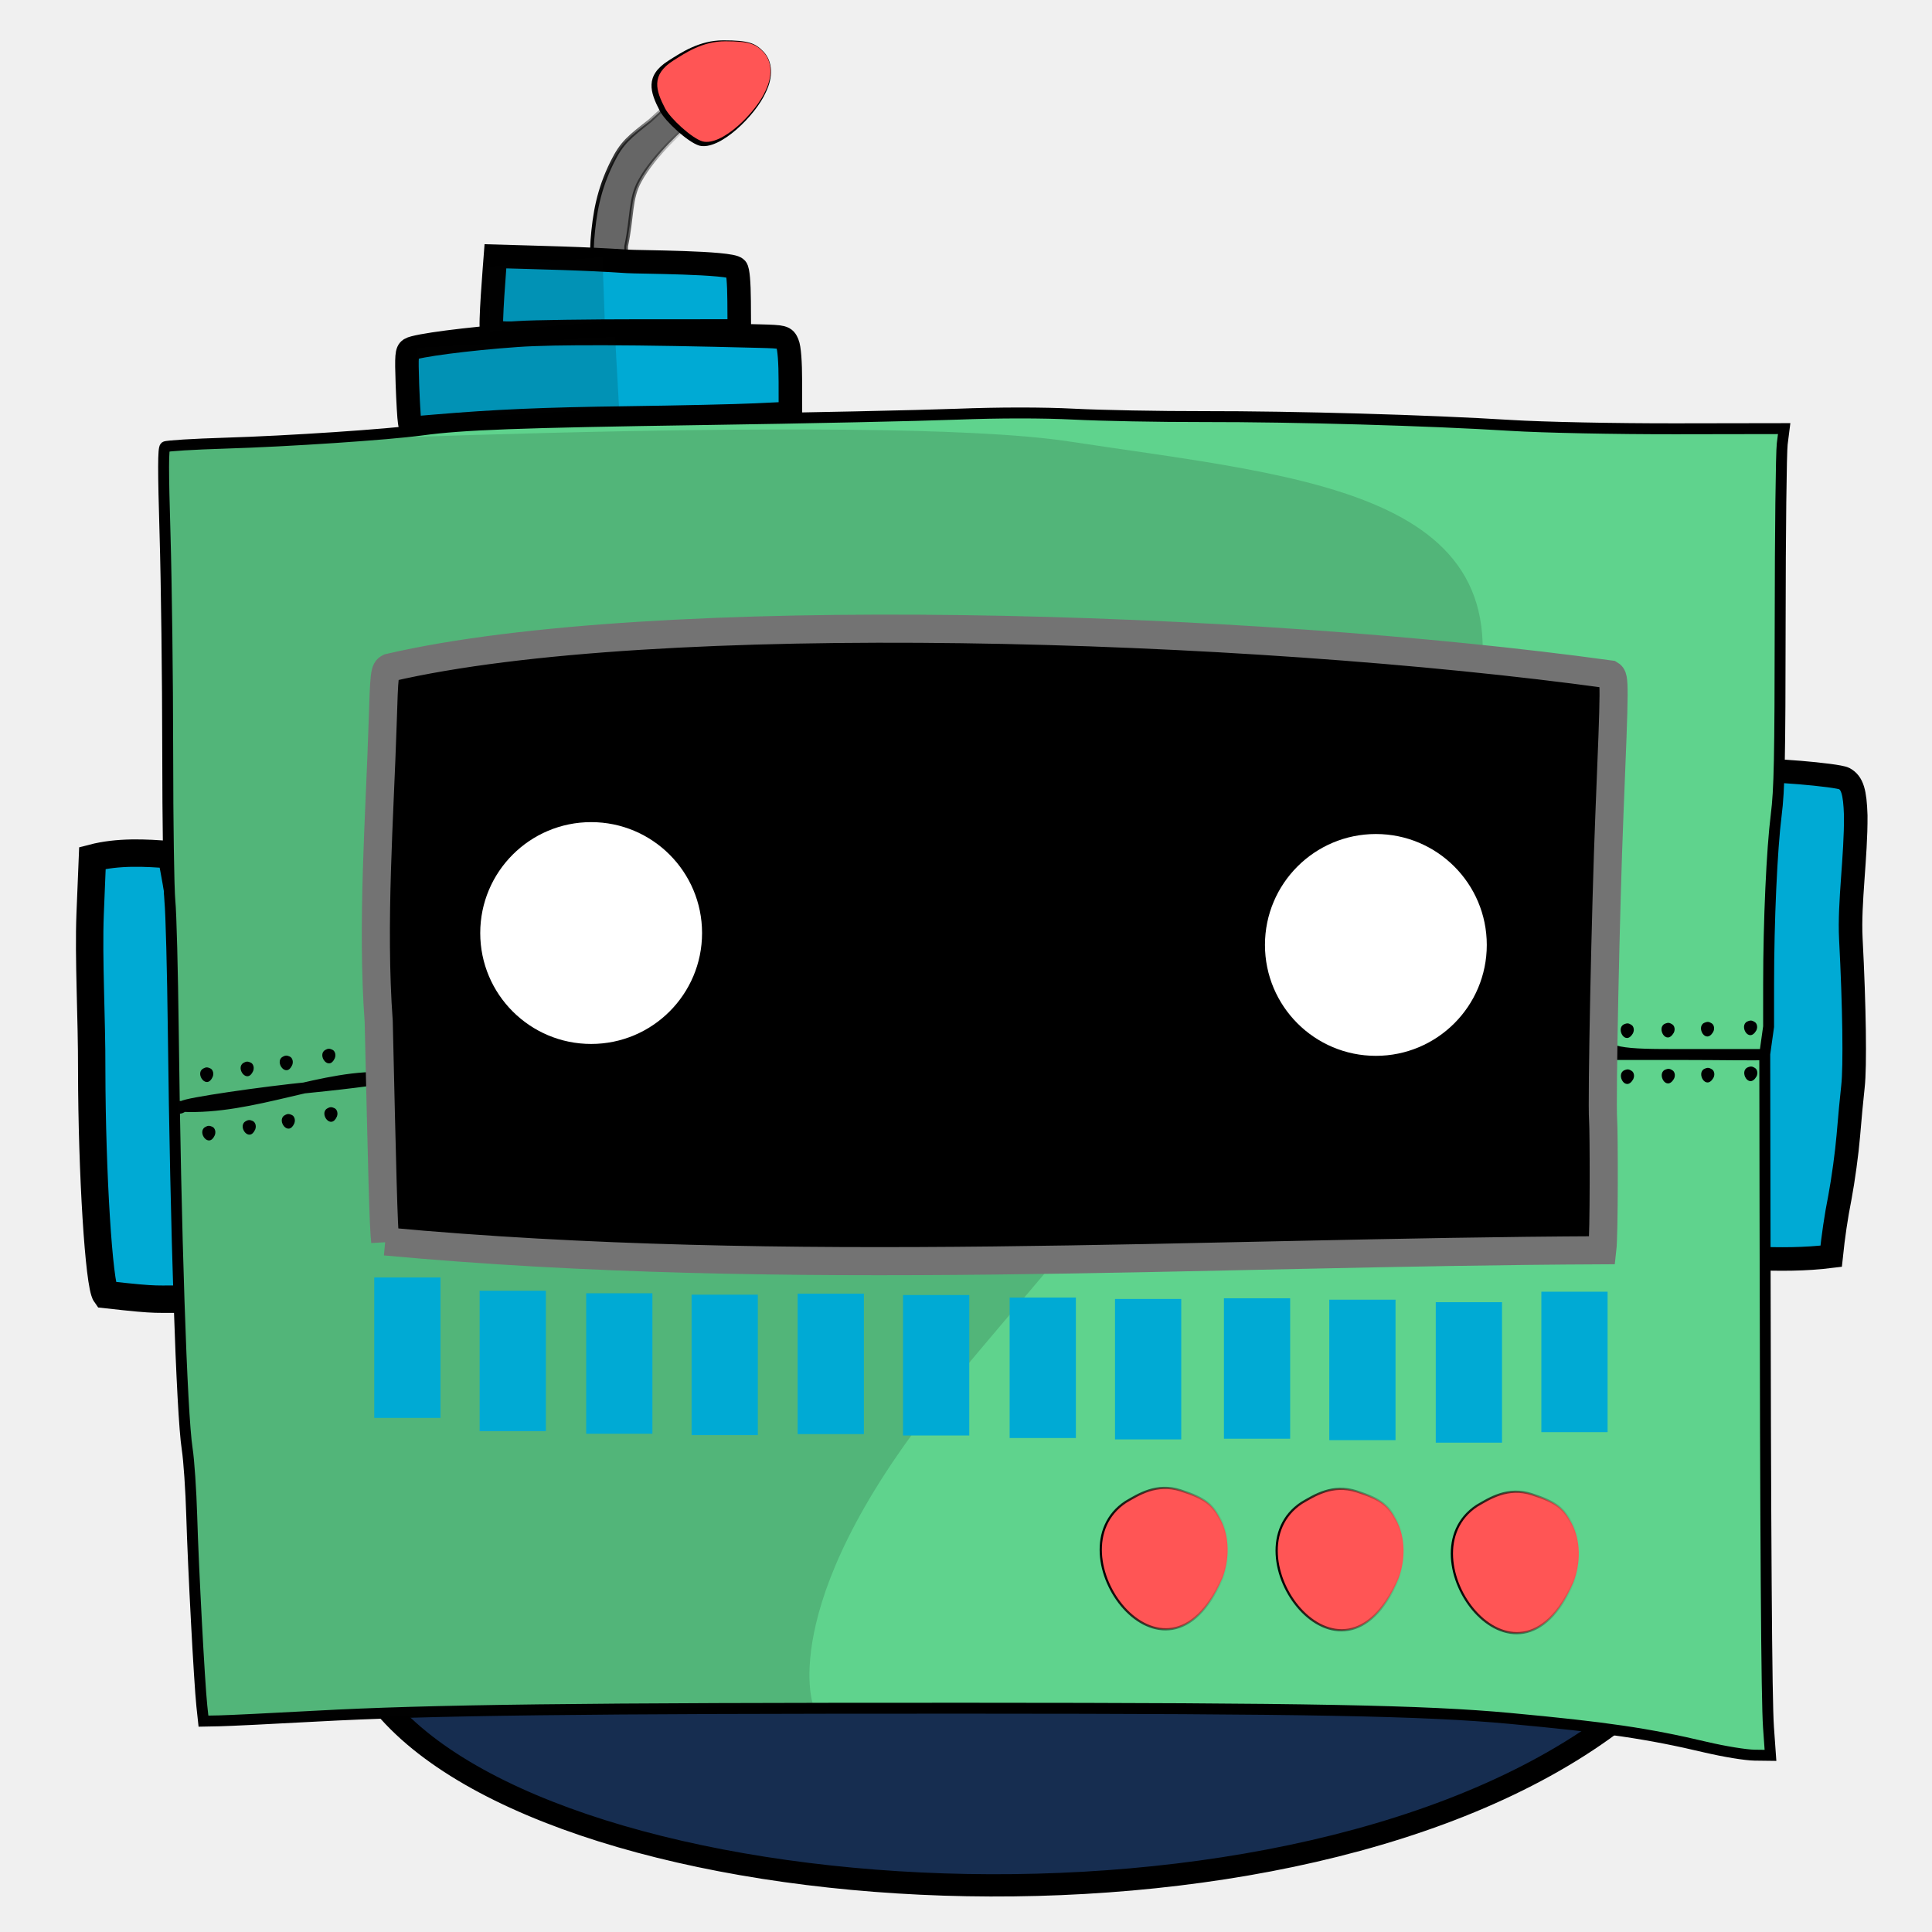
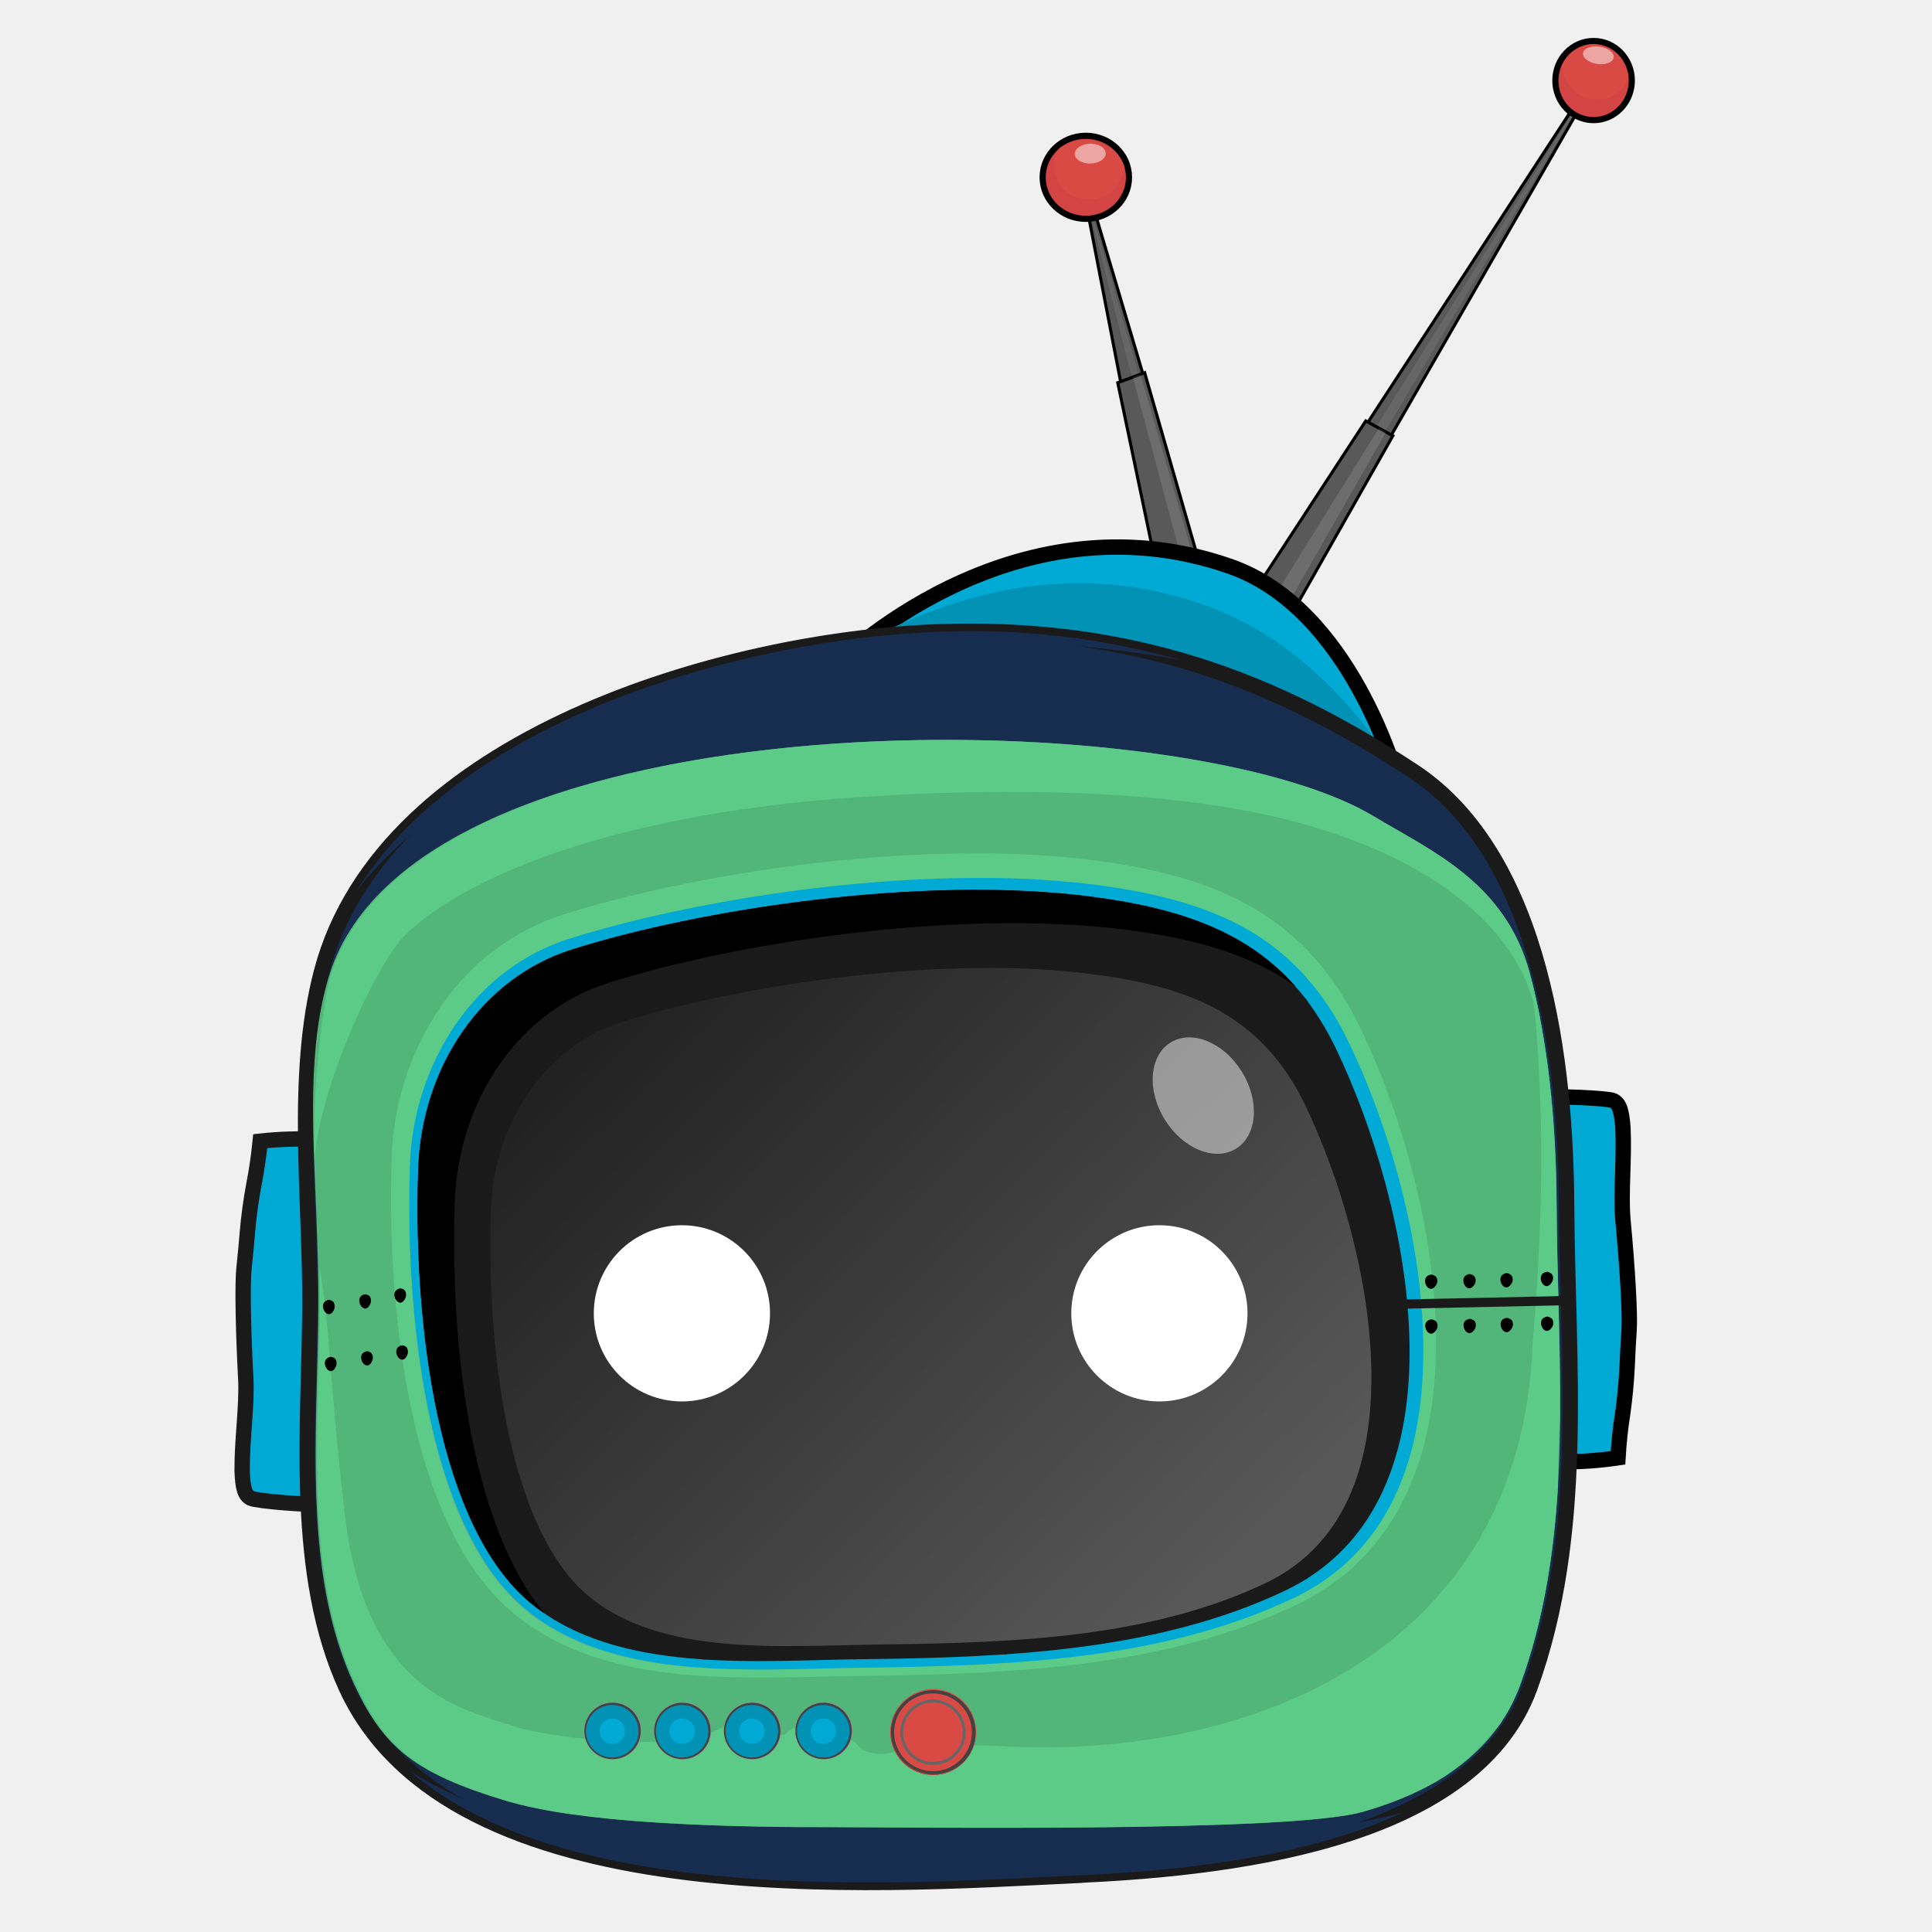
- <svg xmlns="http://www.w3.org/2000/svg" version="1.1" viewBox="0 0 125 125">
-   <defs>
-     <linearGradient id="c" x1="106.55" x2="112.37" y1="82.724" y2="82.724" gradientUnits="userSpaceOnUse">
-       <stop offset="0" />
-       <stop offset="1" stop-opacity="0" />
+ <svg xmlns="http://www.w3.org/2000/svg" role="img" aria-hidden="true" aria-label="ClassBot logo" viewBox="0 0 250 250" width="250" height="250" version="1.1" id="svg971">
+   <defs id="defs827">
+     <linearGradient id="c" x1="296.565" x2="575.921" y1="368.237" y2="652.176" gradientTransform="matrix(0.3973911,0,0,0.3973911,-73.35788,-52.00465)" gradientUnits="userSpaceOnUse">
+       <stop offset=".231" stop-color="#fff" stop-opacity="0" id="stop818" />
+       <stop offset="1" stop-color="#fff" id="stop820" />
    </linearGradient>
-     <linearGradient id="b" x1="114.53" x2="120.25" y1="82.767" y2="82.767" gradientUnits="userSpaceOnUse">
-       <stop offset="0" />
-       <stop offset="1" stop-opacity="0" />
-     </linearGradient>
-     <linearGradient id="a" x1="122.43" x2="128.15" y1="82.897" y2="82.897" gradientUnits="userSpaceOnUse">
-       <stop offset="0" />
-       <stop offset="1" stop-opacity="0" />
-     </linearGradient>
-     <linearGradient id="d" x1="83.632" x2="88.222" y1="20.711" y2="20.711" gradientUnits="userSpaceOnUse">
-       <stop offset="0" />
-       <stop offset="1" stop-opacity="0" />
-     </linearGradient>
+     <linearGradient id="d" x1="124.94" x2="149.521" y1="555.033" y2="555.033" gradientTransform="matrix(0.5975118,0,0,0.5975118,-34.19897,-159.9232)" gradientUnits="userSpaceOnUse" />
+     <clipPath id="b">
+       <path d="m 370.546,440.135 c -28.437,9.049 -48.735,37.394 -49.8,71.862 -1.6,51.49 6.678,116.225 36.806,140.982 28.039,23.041 73.35,18.567 107.133,18.171 45.78,-0.536 96.094,-2.258 138.282,-22.3 61.856,-29.39 40.833,-126.114 16.733,-176.364 -15.951,-33.251 -41.934,-44.675 -79.437,-49.609 -55.507,-7.301 -128.61,4.179 -169.717,17.258 z" style="fill:none" id="path824" />
+     </clipPath>
  </defs>
-   <g transform="matrix(1.4352 0 0 1.4352 -81.77 -17.884)">
-     <path fill="#666" stroke="url(#d)" stroke-width=".165" d="m83.978 24.462c-0.173-0.055-0.365-0.334-0.3-1.158 0.097-1.225 0.275-2.276 0.891-3.526 0.444-0.9 0.778-1.14 1.716-1.879l1.091-1 0.286 0.33c0.263 0.303 0.66 0.715 0.484 0.796-0.212 0.098-1.673 1.397-2.328 2.593-0.451 0.824-0.325 1.557-0.616 2.946l-0.008 0.926-0.589 0.048c-0.239-0.008-0.521-0.042-0.627-0.076z" />
-     <g stroke="#000">
-       <path fill="#00aad4" stroke-width="1.061" d="m79.149 27.396c-0.101-0.193 0.13-2.966 0.161-3.381 2.046 0.061 3.969 0.096 5.953 0.23 0.442 0.032 4.66 0.033 4.901 0.318 0.078 0.092 0.125 0.629 0.131 1.482l0.008 1.338-4.393 5.51e-4c-2.416 3.05e-4 -4.909 0.036-5.539 0.079-0.396 0.035-0.901 0.033-1.221-0.067z" />
-       <path fill="#00aad4" stroke-width="1.061" d="m75.441 31.478c-0.028-0.161-0.073-0.939-0.101-1.729-0.043-1.258-0.028-1.45 0.124-1.546 0.263-0.167 2.62-0.474 4.814-0.628 1.712-0.12 5.389-0.107 10.932 0.038 1.091 0.028 1.135 0.04 1.262 0.335 0.084 0.195 0.132 0.819 0.133 1.728l0.002 1.423-1.573 0.074c-0.865 0.041-3.454 0.099-5.752 0.13-3.841 0.052-5.953 0.143-8.738 0.379l-1.052 0.089z" />
-       <path fill="#162d50" stroke-width="1.004" d="m74.137 89.173c0.069-0.047 1.978-0.086 4.243-0.088 2.264-2e-3 4.867-0.051 5.784-0.109 2.931-0.188 31.197-0.115 36.165 0.093 3.926 0.164 8.947 0.607 9.617 0.848-14.508 11.214-48.022 9.033-55.81-0.744z" />
-       <path fill="#00aad4" stroke-width="1.061" d="m136.02 69.19-0.377-0.047c0.231-8.165-0.408-14.692 0.622-21.903 0.111-0.132 3.547 0.154 3.85 0.32 0.36 0.198 0.484 0.596 0.518 1.664 0.015 1.862-0.304 3.934-0.221 5.555 0.158 3.024 0.197 5.772 0.095 6.663-0.054 0.475-0.148 1.475-0.209 2.221-0.061 0.747-0.232 1.996-0.379 2.777-0.175 0.879-0.302 1.763-0.395 2.653-1.163 0.146-2.344 0.142-3.503 0.096z" />
-       <path fill="#00aad4" stroke-width="1.234" d="m61.741 70.821c-0.309-0.429-0.624-5.461-0.632-10.107 0.008-2.341-0.151-5.033-0.071-7.057l0.103-2.516c1.152-0.3 2.384-0.241 3.546-0.144 1.301 6.371 1.14 13.441 0.979 20.04-1.879-0.038-1.286 0.079-3.925-0.216z" />
-       <path fill="#5fd38d" stroke-width=".492" d="m133.89 91.23c-2.625-0.622-4.509-0.899-8.859-1.303-3.834-0.356-9.139-0.456-24.492-0.459-17.42-0.004-24.193 0.078-29.339 0.359-1.978 0.108-3.924 0.202-4.324 0.21l-0.729 0.014-0.073-0.679c-0.111-1.036-0.387-6.221-0.456-8.577-0.034-1.154-0.126-2.515-0.206-3.024-0.246-1.587-0.519-9.822-0.626-18.882-0.032-2.681-0.1-5.291-0.152-5.801-0.052-0.509-0.097-3.564-0.099-6.788-0.002-3.224-0.057-7.605-0.12-9.734-0.088-2.936-0.086-3.893 0.005-3.961 0.067-0.049 1.279-0.123 2.695-0.166 2.857-0.086 7.355-0.387 8.879-0.594 1.855-0.252 4.319-0.343 12.715-0.469 4.614-0.069 9.75-0.179 11.412-0.243 1.881-0.073 3.869-0.074 5.263-0.002 1.232 0.063 3.859 0.113 5.837 0.11 4.141-0.005 10.167 0.167 13.862 0.398 1.417 0.089 4.727 0.156 7.438 0.152l4.885-0.008-0.087 0.686c-0.048 0.378-0.09 3.991-0.093 8.03-6e-3 6.167-0.034 7.561-0.178 8.701-0.196 1.548-0.342 4.778-0.343 7.61l-7.3e-4 1.933-0.176 1.256c-0.201 0.039-1.986-7.6e-4 -3.794 0-2.392 9.86e-4 -3.794 0-3.459-0.965-0.068 0.08-0.159 0.103-0.203 0.051-0.125-0.149-0.027-6.21 0.18-11.18 0.164-3.923 0.169-4.541 0.038-4.784-0.12-0.224-0.189-0.255-0.346-0.155-0.113 0.072-1.514 0.149-3.305 0.182-3.05 0.056-4.028-0.009-6.496-0.428-2.788-0.474-5.404-0.694-13.132-1.107-8.558-0.457-16.204-0.435-21.053 0.062-0.946 0.097-2.47 0.233-3.387 0.303-0.917 0.07-2.669 0.304-3.893 0.52l-2.226 0.393-0.187-0.294c-0.154-0.241-0.215-0.267-0.342-0.142-0.123 0.121-0.169 0.671-0.224 2.709-0.038 1.406-0.138 3.307-0.223 4.223-0.131 1.41-0.137 2.31-0.038 5.862 0.064 2.308 0.101 4.557 0.082 4.998l-0.035 0.802-1.042 0.144c-0.573 0.079-1.669 0.205-2.436 0.28-2.243 0.219-5.665 0.726-5.773 0.855-0.181 0.214-0.514 0.008-0.069 0.008 3.244 0.158 6.469-1.499 9.32-1.287 0.044 0.052 0.157 2.248 0.223 3.99s0.124 3.175 0.13 3.184c0.007 0.01 0.167 0.104 0.356 0.21 0.308 0.173 0.459 0.175 1.433 0.017 0.599-0.097 1.886-0.231 2.861-0.297 0.974-0.066 3.038-0.214 4.586-0.329 2.511-0.186 3.453-0.193 8.755-0.065 3.267 0.079 7.653 0.144 9.745 0.144 2.281-3.3e-5 4.743 0.074 6.149 0.186 5.746 0.455 9.751 0.646 15.853 0.755l4.024 0.072 0.171-0.289c0.211-0.356 0.237-1.809 0.038-2.131-0.107-0.173-0.108-0.438-8e-3 -1.35 0.069-0.624 0.129-2.037 0.133-3.14l8e-3 -2.006h7.589l0.011 6.942c0.023 15.115 0.07 22.178 0.157 23.387l0.09 1.265-0.718-0.009c-0.395-0.005-1.375-0.165-2.178-0.355z" />
+   <path fill="#00aad4" stroke-width="5.728" d="m 41.187,147.454 0.814,0.102 c -0.478,17.518 0.916,31.514 -1.283,46.997 -0.244,0.285 -7.614,-0.326 -8.265,-0.682 -0.774,-0.417 -1.038,-1.272 -1.12,-3.563 -0.031,-4 0.651,-8.449 0.468,-11.92 -0.346,-6.494 -0.438,-12.388 -0.224,-14.302 a 189.534,189.534 0 0 0 0.448,-4.764 c 0.122,-1.608 0.489,-4.285 0.814,-5.965 a 62.805,62.805 0 0 0 0.835,-5.69 45.806,45.806 0 0 1 7.512,-0.214 z" style="stroke:#1a1a1a;stroke-width:1.987;stroke-dasharray:none;stroke-opacity:1" id="path829" />
+   <path fill="#00aad4" stroke-width="5.728" d="m 201.864,189.148 -0.814,-0.071 c -0.224,-17.528 -2.158,-31.453 -0.58,-47.007 0.224,-0.295 7.614,0.02 8.276,0.346 0.794,0.397 1.089,1.242 1.262,3.522 0.193,3.99 -0.305,8.459 0,11.93 0.611,6.474 0.936,12.357 0.794,14.281 a 189.534,189.534 0 0 0 -0.255,4.784 67.884,67.884 0 0 1 -0.57,5.975 c -0.305,1.903 -0.499,3.807 -0.611,5.731 a 46.518,46.518 0 0 1 -7.512,0.509 z" style="stroke:#000000;stroke-width:1.987;stroke-dasharray:none" id="path831" />
+   <path d="M 176.956,54.723 208.104,6.983 a 0.137,0.137 0 0 1 0.234,0.143 L 179.928,56.494 Z M 145.014,49.42 139.833,22.669 a 0.204,0.204 0 0 1 0.387,-0.092 l 7.685,25.855 z" style="fill:#595959;stroke:#000000;stroke-width:0.397;stroke-opacity:1" id="path833" />
+   <path d="m 177.793,55.699 25.87,-41.382 0.155,0.129 -24.91,41.935 z" style="fill:#666666;stroke-width:0.397" id="path835" />
+   <path d="m 140.647,25.814 5.904,23.351 0.875,-0.407 -7.512,-25.875 a 0.204,0.204 0 0 0 -0.387,0.102 z" style="fill:#666666;stroke-width:0.397" id="path837" />
+   <path d="m 148.118,48.229 8.459,29.407 a 0.204,0.204 0 0 1 -0.244,0.244 l -5.985,-1.588 a 0.204,0.204 0 0 1 -0.143,-0.163 l -5.568,-26.608 z" style="fill:#595959;fill-opacity:1;stroke:#000000;stroke-width:0.397;stroke-opacity:1" id="path839" />
+   <path d="m 147.589,48.432 -0.987,0.366 7.604,28.481 1.486,0.387 a 0.204,0.204 0 0 0 0.244,-0.254 z" style="opacity:0.14;fill:#eaeaea;stroke-width:0.397" id="path841" />
+   <path d="m 180.233,56.392 -13.732,24.196 a 0.132,0.132 0 0 1 -0.173,0.051 l -4.916,-2.453 a 0.132,0.132 0 0 1 -0.051,-0.204 l 15.37,-23.514 z" style="fill:#595959;fill-opacity:1;stroke:#000000;stroke-width:0.397;stroke-opacity:1" id="path843" />
+   <path d="m 178.432,55.405 -14.037,22.583 1.7,1.16 13.257,-23.237 z" style="opacity:0.14;fill:#eaeaea;stroke-width:0.397" id="path845" />
+   <path d="m 108.084,86.146 c 0,0 22.618,-22.76 51.068,-12.866 15.686,5.456 21.61,27.483 21.61,27.483 z" style="fill:#00aad4;fill-opacity:1;stroke:#000000;stroke-width:1.987;stroke-dasharray:none;stroke-opacity:1" id="path847" />
+   <path d="m 102.832,89.128 c 0,0 24.837,-21.529 53.847,-10.535 19.167,7.258 27.83,28.237 27.83,28.237 z" style="fill:#0192b5;fill-opacity:1;stroke-width:0.397" id="path849" />
+   <path d="m 139.202,242.69 c -26.282,1.252 -80.7,5.252 -94.36,-24.226 -6.82,-14.719 -4.855,-33.438 -4.743,-49.287 0.102,-13.874 -2.066,-29.906 1.507,-43.465 8.011,-30.364 52.402,-42.976 79.723,-43.953 25.346,-0.906 44.004,6.454 61.604,18.058 16.857,11.126 19.697,38.457 19.788,56.117 0.112,20.664 2.514,42.416 -4.743,62.418 -7.451,20.531 -40.726,23.483 -58.774,24.328 z" style="fill:#162d50;fill-opacity:1;stroke:#1a1a1a;stroke-width:1.987;stroke-dasharray:none;stroke-opacity:1" id="path851" />
+   <path d="m 86.688,238.761 c -16.236,-1.059 -26.913,-5.334 -33.693,-9.609 20.49,17.712 63.68,14.607 86.207,13.538 11.451,-0.539 29.031,-1.934 42.264,-8.123 -20.969,5.334 -61.451,6.362 -94.767,4.194 z" style="fill:#162d50;fill-opacity:1;stroke:none;stroke-width:0.397;stroke-opacity:1" id="path853" />
+   <path d="m 106.903,236.44 c -14.984,0 -32.135,-0.601 -41.541,-3.441 -11.787,-3.563 -15.737,-6.891 -19.544,-15.075 -5.537,-11.95 -5.161,-26.415 -4.784,-40.411 0.071,-2.891 0.143,-5.619 0.163,-8.326 0.031,-3.899 -0.112,-7.868 -0.265,-12.072 -0.397,-10.566 -1.252,-21.61 1.73,-31.077 11.533,-36.543 109.893,-35.566 135.076,-20.409 7.39,4.438 17.04,8.55 20.195,20.236 2.26,8.377 3.43,18.506 3.502,30.079 0.02,3.939 0.122,7.98 0.224,11.899 0.438,16.765 0.896,34.1 -4.906,50.061 -2.921,8.041 -9.619,13.457 -20.46,16.561 -9.467,2.708 -59.283,1.975 -69.391,1.975 z" style="fill:#52b579;fill-opacity:1;stroke-width:0.398" id="path855" />
+   <path d="m 197.487,215.797 0.346,-1.089 0.183,-0.611 0.295,-0.998 0.183,-0.651 a 96.101,96.101 0 0 0 0.672,-2.626 l 0.143,-0.641 a 86.828,86.828 0 0 0 0.59,-2.769 l 0.092,-0.499 a 94.767,94.767 0 0 0 0.254,-1.395 c 0,-0.081 0.031,-0.163 0.041,-0.244 0.193,-1.12 0.356,-2.26 0.509,-3.4 l 0.02,-0.173 0.183,-1.517 0.041,-0.326 0.143,-1.374 0.041,-0.366 0.122,-1.344 0.031,-0.366 0.102,-1.384 0.031,-0.305 0.102,-1.486 c 0,-0.071 -0.041,-0.143 -0.041,-0.214 a 30.944,30.944 0 0 0 0.041,-1.69 c 0,-2.351 0.122,-4.57 0.234,-6.667 0.041,-5.293 -0.071,-10.586 -0.204,-15.818 -0.102,-3.909 -0.204,-7.96 -0.224,-11.899 -0.061,-11.329 -1.191,-21.264 -3.359,-29.54 0.163,2.066 0.539,4.296 0.713,6.515 0.743,9.833 1.181,21.681 -0.448,40.95 -1.496,40.065 -37.052,54.214 -69.93,52.015 0,0 -7.838,-0.305 -8.316,0.886 -0.489,1.181 -2.474,-1.293 -2.474,-1.832 -0.326,2.199 -5.273,2.799 -6.667,0.814 -1.934,-1.995 -3.441,1.16 -4.886,1.262 -1.456,0.102 -1.507,-5.385 -4.275,-2.748 -1.272,1.211 -5.161,-2.443 -9.11,-0.346 -5.375,2.85 -21.763,0.967 -26.364,-0.601 -6.372,-2.158 -18.913,-4.296 -21.641,-27.087 -2.046,-17.172 -1.934,-24.939 -3.329,-32.308 0.051,1.771 0.071,3.522 0.061,5.263 -0.02,2.708 -0.102,5.436 -0.173,8.326 -0.366,13.996 -0.753,28.471 4.784,40.411 3.797,8.194 7.756,11.523 19.513,15.075 2.85,0.814 5.741,1.405 8.673,1.781 0.641,0.071 1.293,0.163 1.954,0.254 l 0.57,0.071 0.499,0.051 0.59,0.071 0.539,0.051 0.977,0.102 0.509,0.051 0.621,0.051 0.519,0.041 1.018,0.091 0.55,0.041 0.651,0.051 0.529,0.031 0.936,0.071 0.682,0.041 a 1464.759,1464.759 0 0 0 2.86,0.153 l 0.611,0.031 0.611,0.031 0.611,0.031 0.875,0.031 0.733,0.031 0.713,0.031 0.58,0.021 0.835,0.021 0.631,0.021 0.916,0.021 0.509,0.011 0.855,0.021 0.407,0.011 1.191,0.031 h 0.438 l 0.906,0.021 h 0.387 l 1.221,0.021 h 0.336 l 0.977,0.021 h 4.479 c 10.098,0 59.853,0.743 69.309,-1.965 l 0.916,-0.265 0.285,-0.102 0.611,-0.183 0.316,-0.102 0.57,-0.204 0.316,-0.102 0.784,-0.285 0.377,-0.143 a 47.638,47.638 0 0 0 0.428,-0.173 l 0.438,-0.173 0.326,-0.143 0.468,-0.194 0.234,-0.102 c 0.59,-0.254 1.16,-0.529 1.72,-0.814 l 0.102,-0.041 0.57,-0.305 0.061,-0.021 a 31.657,31.657 0 0 0 2.321,-1.374 c 2.545,-1.812 4.825,-3.97 6.779,-6.413 0.58,-0.814 1.11,-1.68 1.578,-2.586 l 0.02,-0.041 0.316,-0.631 0.061,-0.143 0.265,-0.56 0.122,-0.295 a 11.411,11.411 0 0 0 0.448,-1.15 70.745,70.745 0 0 0 0.56,-1.598 l 0.173,-0.519 z" style="fill:#5bcb87;fill-opacity:1;stroke-width:0.397" id="path857" />
+   <path d="m 98.088,216.031 c -10.281,0 -21.895,-0.906 -30.11,-7.655 -5.639,-4.631 -9.792,-12.877 -12.337,-24.511 -2.036,-9.283 -2.952,-20.725 -2.606,-32.207 a 34.018,34.018 0 0 1 5.975,-18.526 c 3.664,-5.252 8.652,-8.988 14.414,-10.82 11.319,-3.603 31.891,-7.807 52.656,-7.807 a 117.161,117.161 0 0 1 15.167,0.916 c 8.286,1.089 14.424,2.911 19.31,5.741 5.578,3.227 9.802,7.96 12.927,14.454 7.634,15.93 12.815,39.139 7.176,55.089 -2.647,7.482 -7.431,12.917 -14.251,16.144 -16.531,7.858 -35.596,8.713 -55.303,8.947 -1.639,0.021 -3.329,0.061 -5.12,0.102 -2.555,0.071 -5.202,0.143 -7.899,0.143 z" style="fill:#727272;stroke-width:0.397" id="path859" />
+   <path d="m 98.302,217.079 c -10.739,0 -22.903,-0.957 -31.749,-8.225 -6.097,-5.008 -10.546,-13.742 -13.212,-25.946 -2.087,-9.487 -3.033,-21.152 -2.667,-32.838 a 36.584,36.584 0 0 1 6.433,-19.931 30.476,30.476 0 0 1 15.757,-11.798 c 11.492,-3.664 32.369,-7.919 53.44,-7.919 a 119.798,119.798 0 0 1 15.503,0.926 c 8.632,1.14 15.075,3.064 20.267,6.077 6.036,3.491 10.607,8.591 13.945,15.564 7.879,16.409 13.182,40.421 7.288,57.074 -2.881,8.143 -8.113,14.078 -15.564,17.61 -16.999,8.082 -36.38,8.958 -56.392,9.192 -1.608,0.021 -3.267,0.071 -5.028,0.102 h -0.041 c -2.575,0.061 -5.242,0.112 -7.97,0.112 z" style="opacity:0.71;fill:#5fd38d;fill-opacity:1;stroke-width:0.397" id="path861" />
+   <path d="m 98.495,216.031 c -10.383,0 -22.109,-0.916 -30.385,-7.716 -5.69,-4.682 -9.874,-12.999 -12.449,-24.735 -2.046,-9.365 -2.982,-20.908 -2.626,-32.492 a 34.314,34.314 0 0 1 6.026,-18.689 c 3.695,-5.293 8.734,-9.059 14.546,-10.912 11.411,-3.634 32.166,-7.879 53.125,-7.879 a 118.23,118.23 0 0 1 15.289,0.916 c 8.367,1.11 14.556,2.952 19.493,5.802 5.619,3.257 9.874,8.021 13.029,14.576 7.706,16.073 12.927,39.495 7.237,55.578 -2.667,7.553 -7.502,13.029 -14.352,16.287 -16.694,7.93 -35.922,8.795 -55.812,9.029 -1.649,0.021 -3.359,0.061 -5.151,0.102 a 288.475,288.475 0 0 1 -7.98,0.143 z" style="fill:#00aad4;fill-opacity:1;stroke-width:0.397" id="path863" />
+   <ellipse cx="140.505" cy="22.944" rx="5.588" ry="5.375" style="fill:#d34444;fill-opacity:1;stroke:#000000;stroke-width:0.795;stroke-dasharray:none;stroke-opacity:1" id="ellipse865" />
+   <path d="m 145.452,21.417 a 5.405,5.171 0 0 0 -5.079,-3.257 5.527,5.293 0 0 0 -3.288,1.018 4.224,4.051 0 0 0 -0.733,2.27 4.55,4.357 0 0 0 9.1,0 z" style="fill:#d94a44;fill-opacity:1;stroke-width:0.377" id="path867" />
+   <ellipse cx="206.21" cy="10.424" rx="4.947" ry="5.12" style="fill:#d34444;fill-opacity:1;stroke:#000000;stroke-width:0.795;stroke-dasharray:none;stroke-opacity:1" id="ellipse869" />
+   <path d="m 206.21,5.721 a 4.509,4.662 0 0 0 -4.072,2.759 4.581,4.733 0 0 0 4.499,4.438 4.509,4.662 0 0 0 4.072,-2.759 4.581,4.733 0 0 0 -4.499,-4.438 z" style="fill:#d94a44;fill-opacity:1;stroke-width:0.37" id="path871" />
+   <g transform="matrix(0.5975118,0,0,0.5975118,-38.76937,-161.3585)" id="g885">
+     <circle cx="266.996" cy="645.14" r="9.296" style="fill:#d94a44;fill-opacity:1;stroke-width:0.665" id="circle873" />
+     <circle cx="266.996" cy="645.259" r="9.177" style="fill:#424242;stroke-width:0.665" id="circle875" />
+     <path d="m 267.048,654.26 a 9.212,9.212 0 0 1 -6.886,-15.335 9.236,9.236 0 1 0 14.928,10.612 9.21,9.21 0 0 1 -8.042,4.722 z" style="fill:#ce3a3a;fill-opacity:1;stroke-width:0.665" id="path877" />
+     <circle cx="266.936" cy="645.2" r="8.427" style="fill:#d94a44;fill-opacity:1;stroke-width:0.665" id="circle879" />
+     <circle cx="266.936" cy="645.2" r="7.078" style="fill:#666666;stroke-width:0.665" id="circle881" />
+     <circle cx="266.936" cy="645.2" r="6.448" style="fill:#d94a44;fill-opacity:1;stroke-width:0.665" id="circle883" />
+   </g>
+   <path fill="#00aad4" d="m 74.29,188.272 h 4.866 v 13.06 h -4.866 z m 7.736,1.242 h 4.855 v 13.05 h -4.855 z m 7.807,0.234 h 4.866 v 13.05 h -4.866 z m 7.736,0.132 h 4.855 v 13.05 h -4.845 z m 7.777,-0.102 h 4.866 v 13.06 h -4.866 z m 7.736,0.132 h 4.855 v 13.05 h -4.855 z m 7.818,0.234 h 4.855 v 13.05 h -4.855 z m 7.736,0.132 h 4.845 v 13.05 h -4.855 z m 7.98,-0.071 h 4.855 v 13.06 h -4.855 z m 7.736,0.132 h 4.855 v 13.06 h -4.866 z m 7.807,0.234 h 4.855 v 13.06 h -4.855 z m 7.736,-0.977 h 4.866 v 13.06 h -4.866 z" style="stroke-width:1.832" id="path887" />
+   <g clip-path="url(#b)" style="fill:#1a1a1a" transform="matrix(0.3973911,0,0,0.3973911,-73.35788,-52.00465)" id="g903">
+     <path d="M 315.535,405.023 H 365.4 v 288.308 h -49.865 z" style="fill:#1a1a1a" id="path889" />
+     <path d="m 364.543,405.023 h 49.865 v 288.308 h -49.865 z" style="fill:#1a1a1a" id="path891" />
+     <path d="m 413.552,405.023 h 49.865 v 288.308 h -49.865 z" style="fill:#1a1a1a" id="path893" />
+     <path d="m 462.56,405.023 h 49.865 V 693.331 H 462.56 Z" style="fill:#1a1a1a" id="path895" />
+     <path d="m 511.568,405.023 h 49.865 v 288.308 h -49.865 z" style="fill:#1a1a1a" id="path897" />
+     <path d="m 560.577,405.023 h 49.865 v 288.308 h -49.865 z" style="fill:#1a1a1a" id="path899" />
+     <path d="M 609.585,405.023 H 659.45 V 693.331 H 609.585 Z" style="fill:#1a1a1a" id="path901" />
+   </g>
+   <path d="m 102.16,213.008 c -8.958,0 -19.055,-0.753 -25.926,-6.413 -10.25,-8.418 -13.294,-31.29 -12.724,-49.877 0.366,-11.523 7.125,-21.335 16.816,-24.43 11.014,-3.502 29.988,-7.034 47.557,-7.034 a 104.977,104.977 0 0 1 13.569,0.814 c 12.378,1.629 21.783,5.151 27.484,17.009 a 93.536,93.536 0 0 1 7.492,23.666 c 1.659,9.701 1.323,18.292 -1.008,24.847 -2.178,6.158 -6.107,10.617 -11.655,13.263 -14.699,6.973 -31.881,7.736 -49.674,7.94 -1.527,0.031 -3.094,0.051 -4.743,0.102 -2.341,0.061 -4.754,0.102 -7.197,0.102 z" style="opacity:0.271;fill:url(#c);stroke-width:0.397" id="path905" />
+   <path d="m 58.838,155.771 c 0.428,-13.701 8.489,-24.959 19.798,-28.562 16.337,-5.191 45.388,-9.752 67.447,-6.851 8.713,1.14 15.859,3.176 21.559,7.298 -6.291,-7.125 -14.963,-10.118 -26.293,-11.604 -22.058,-2.901 -51.109,1.659 -67.447,6.861 -11.299,3.593 -19.371,14.861 -19.788,28.562 -0.641,20.46 2.647,46.182 14.627,56.026 q 0.835,0.692 1.73,1.293 C 60.945,197.393 58.258,174.409 58.838,155.771 Z" style="fill:#000000;stroke-width:0.397" id="path907" />
+   <path d="m 73.903,122.913 c -11.299,3.593 -19.371,14.861 -19.788,28.562 -0.641,20.46 2.647,46.182 14.627,56.026 11.136,9.161 29.143,7.38 42.569,7.227 18.2,-0.224 38.192,-0.906 54.967,-8.866 24.572,-11.686 16.215,-50.122 6.637,-70.093 -6.331,-13.212 -16.663,-17.752 -31.555,-19.717 -22.068,-2.901 -51.119,1.659 -67.457,6.861 z" style="fill:none;stroke-width:0.397" id="path909" />
+   <path d="m 197.935,125.865 c -3.156,-11.686 -12.785,-15.798 -20.165,-20.236 -20.633,-12.439 -90.451,-15.32 -121.233,4.214 -6.739,4.275 -11.604,9.629 -13.681,16.195 -0.987,3.156 -2.545,14.709 -2.138,24.185 0.407,-8.968 7.95,-25.611 11.757,-29.275 8.347,-8.041 28.491,-15.849 59.161,-17.834 19.167,-1.232 39.373,-0.896 54.631,2.891 15.248,3.787 26.231,10.82 30.761,19.992 1.14,2.3 1.445,4.387 2.29,5.924 q -0.611,-3.156 -1.384,-6.057 z" style="fill:#5bcb87;fill-opacity:1;stroke-width:0.397" id="path911" />
+   <ellipse cx="140.554" cy="23.284" rx="2.005" ry="1.283" style="opacity:0.5;fill:#ffffff;stroke-width:0.397" transform="rotate(-1.385)" id="ellipse913" />
+   <ellipse cx="22.98" cy="205.674" rx="1.13" ry="2.005" style="opacity:0.5;fill:#ffffff;stroke-width:0.397" transform="rotate(-81.643)" id="ellipse915" />
+   <path d="M 45.941,115.604 C 51.081,108.479 64.263,97.567 84.784,91.062 113.082,82.094 133.318,81.809 152.73,85.403 a 99.114,99.114 0 0 0 -31.402,-3.644 C 97.264,82.624 59.957,92.508 45.941,115.604 Z" style="fill:#162d50;fill-opacity:1;stroke-width:0.397" id="path917" />
+   <g transform="matrix(0.5975118,0,0,0.5975118,-34.19897,-155.1492)" id="g923">
+     <circle cx="204.912" cy="544.081" r="19.081" style="opacity:1;fill:#ffffff;fill-opacity:1;stroke-width:0.763" id="circle919" />
+     <circle cx="308.32" cy="544.081" r="19.081" style="opacity:1;fill:#ffffff;fill-opacity:1;stroke-width:0.763" id="circle921" />
+   </g>
+   <path d="m 42.083,168.393 c 0.163,-0.102 0.377,-0.254 0.662,-0.153 0.305,0.102 0.387,0.183 0.478,0.377 a 1.069,1.069 0 0 1 0.031,0.774 c -0.692,1.71 -2.077,-0.346 -1.16,-0.998 z m 4.703,-0.733 c 0.153,-0.102 0.366,-0.244 0.662,-0.143 0.305,0.102 0.387,0.183 0.478,0.377 0.102,0.224 0.102,0.519 0.02,0.763 -0.692,1.72 -2.066,-0.336 -1.16,-0.998 z m 4.54,-0.753 c 0.153,-0.102 0.377,-0.254 0.662,-0.153 0.305,0.102 0.387,0.183 0.478,0.377 a 1.12,1.12 0 0 1 0.02,0.774 c -0.692,1.71 -2.066,-0.346 -1.16,-0.998 z m -8.998,8.856 c 0.153,-0.102 0.377,-0.254 0.662,-0.153 0.305,0.102 0.387,0.183 0.478,0.377 a 1.018,1.018 0 0 1 0.02,0.774 c -0.682,1.71 -2.066,-0.346 -1.16,-0.998 z m 4.703,-0.733 c 0.153,-0.102 0.366,-0.244 0.662,-0.143 0.305,0.102 0.377,0.183 0.468,0.377 a 1.038,1.038 0 0 1 0.031,0.763 c -0.692,1.72 -2.077,-0.336 -1.16,-0.998 z m 4.54,-0.753 c 0.153,-0.102 0.366,-0.254 0.662,-0.153 0.305,0.102 0.377,0.183 0.468,0.377 a 1.059,1.059 0 0 1 0.031,0.774 c -0.692,1.71 -2.066,-0.346 -1.16,-0.998 z" style="stroke-width:2.685" id="path925" />
+   <path d="m 184.814,170.856 c 0.173,-0.071 0.417,-0.204 0.713,-0.051 0.295,0.143 0.366,0.234 0.448,0.438 a 0.977,0.977 0 0 1 -0.071,0.763 c -0.906,1.608 -2.107,-0.621 -1.089,-1.15 z m 4.957,-0.071 c 0.173,-0.071 0.417,-0.204 0.713,-0.051 0.295,0.143 0.366,0.234 0.448,0.438 a 0.977,0.977 0 0 1 -0.071,0.763 c -0.906,1.608 -2.107,-0.621 -1.089,-1.15 z m 4.794,-0.122 c 0.173,-0.071 0.417,-0.204 0.713,-0.051 0.305,0.143 0.377,0.234 0.448,0.438 a 0.967,0.967 0 0 1 -0.061,0.763 c -0.916,1.608 -2.107,-0.621 -1.099,-1.15 z m 5.232,-0.163 c 0.173,-0.081 0.407,-0.204 0.702,-0.061 0.305,0.143 0.377,0.234 0.448,0.438 a 0.977,0.977 0 0 1 -0.061,0.774 c -0.916,1.598 -2.107,-0.631 -1.089,-1.15 z m -15.004,-5.446 c 0.163,-0.071 0.407,-0.204 0.702,-0.051 0.305,0.143 0.377,0.234 0.448,0.438 a 0.967,0.967 0 0 1 -0.061,0.763 c -0.916,1.608 -2.107,-0.621 -1.089,-1.15 z m 4.957,-0.061 c 0.163,-0.081 0.407,-0.204 0.702,-0.061 0.305,0.143 0.377,0.244 0.448,0.438 a 0.987,0.987 0 0 1 -0.061,0.774 c -0.916,1.598 -2.107,-0.631 -1.089,-1.15 z m 4.784,-0.132 c 0.173,-0.071 0.428,-0.193 0.713,-0.051 0.305,0.143 0.377,0.234 0.448,0.438 a 0.977,0.977 0 0 1 -0.061,0.774 c -0.916,1.598 -2.107,-0.631 -1.089,-1.15 z m 5.232,-0.163 c 0.173,-0.071 0.417,-0.204 0.713,-0.051 0.295,0.143 0.366,0.234 0.448,0.438 a 0.987,0.987 0 0 1 -0.071,0.763 c -0.916,1.608 -2.107,-0.621 -1.089,-1.15 z" style="stroke-width:2.746" id="path927" />
+   <g transform="matrix(0.5975118,0,0,0.5975118,-70.38559,-160.4933)" id="g963">
+     <circle cx="250.486" cy="643.429" r="6.228" style="fill:#919191;stroke-width:0.665" id="circle929" />
+     <circle cx="250.456" cy="643.459" r="6.107" style="fill:#424242;stroke-width:0.665" id="circle931" />
+     <circle cx="250.396" cy="643.519" r="5.687" style="fill:#0192b5;fill-opacity:1;stroke-width:0.665" id="circle933" />
+     <circle cx="250.396" cy="643.519" r="2.749" style="fill:#00aad4;fill-opacity:1;stroke-width:0.665" id="circle935" />
+     <g transform="translate(0.211,0.106)" id="g961">
+       <circle cx="295.982" cy="643.324" r="6.228" style="fill:#919191;stroke-width:0.665" id="circle937" />
+       <circle cx="295.952" cy="643.353" r="6.107" style="fill:#424242;stroke-width:0.665" id="circle939" />
+       <circle cx="295.892" cy="643.413" r="5.687" style="fill:#0192b5;fill-opacity:1;stroke-width:0.665" id="circle941" />
+       <circle cx="295.892" cy="643.413" r="2.749" style="fill:#00aad4;fill-opacity:1;stroke-width:0.665" id="circle943" />
+       <circle cx="280.509" cy="643.324" r="6.228" style="fill:#919191;stroke-width:0.665" id="circle945" />
+       <circle cx="280.478" cy="643.353" r="6.107" style="fill:#424242;stroke-width:0.665" id="circle947" />
+       <circle cx="280.418" cy="643.413" r="5.687" style="fill:#0192b5;fill-opacity:1;stroke-width:0.665" id="circle949" />
+       <circle cx="280.418" cy="643.413" r="2.749" style="fill:#00aad4;fill-opacity:1;stroke-width:0.665" id="circle951" />
+       <circle cx="265.395" cy="643.324" r="6.228" style="fill:#919191;stroke-width:0.665" id="circle953" />
+       <circle cx="265.365" cy="643.353" r="6.107" style="fill:#424242;stroke-width:0.665" id="circle955" />
+       <circle cx="265.305" cy="643.413" r="5.687" style="fill:#0192b5;fill-opacity:1;stroke-width:0.665" id="circle957" />
+       <circle cx="265.305" cy="643.413" r="2.749" style="fill:#00aad4;fill-opacity:1;stroke-width:0.665" id="circle959" />
    </g>
-     <path fill="#0a0a0a" d="m64.54 32.608s31.794-1.59 40.605-0.249c10.91 1.661 21.411 2.27 18.025 13.05-1.161 3.694-17.527 22.513-23.177 29.289-8.125 9.746-6.368 14.599-6.368 14.599l-27.478 0.753-1.063-21.516z" opacity=".149" />
-     <path stroke="#737373" stroke-width="1.267" d="m74.34 68.426c-0.081-0.706-0.135-3.083-0.293-9.915-0.322-4.394 0.045-9.237 0.176-13.385 0.072-2.339 0.087-2.468 0.302-2.566 11.89-2.764 38.562-1.967 55.037 0.305 0.211 0.123 0.21 0.326-0.033 6.293-0.171 4.195-0.351 12.9-0.285 13.799 0.036 0.484 0.05 5.121-0.038 5.866-18.23 0.083-36.682 1.283-54.866-0.398z" />
-     <circle cx="83.624" cy="54.523" r="5" fill="#fff" class="classBot_eye" />
-     <circle cx="119" cy="55.059" r="5" fill="#fff" class="classBot_eye" />
-     <g fill="#00aad4">
-       <g stroke-width="0">
-         <rect width="2.986" height="6.332" x="73.846" y="70.05" />
-         <rect width="2.986" height="6.332" x="78.597" y="70.649" />
-         <rect width="2.986" height="6.332" x="83.4" y="70.763" />
-         <rect width="2.986" height="6.332" x="88.152" y="70.826" />
-         <rect width="2.986" height="6.332" x="92.933" y="70.779" />
-         <rect width="2.986" height="6.332" x="97.684" y="70.842" />
-         <rect width="2.986" height="6.332" x="102.49" y="70.956" />
-         <rect width="2.986" height="6.332" x="107.24" y="71.019" />
-         <rect width="2.986" height="6.332" x="112.15" y="70.988" />
-         <rect width="2.986" height="6.332" x="116.9" y="71.051" />
-         <rect width="2.986" height="6.332" x="121.7" y="71.165" />
-         <rect width="2.986" height="6.332" x="126.46" y="70.692" />
-       </g>
-     </g>
-     <path fill="#f55" stroke="url(#b)" stroke-width=".1" d="m115.65 80.213c0.575-0.334 1.394-0.87 2.481-0.52 1.139 0.367 1.434 0.646 1.791 1.307 0.421 0.777 0.418 1.802 0.085 2.652-2.589 5.92-7.759-1.18-4.357-3.439z" />
-     <path fill="#f55" stroke="url(#a)" stroke-width=".1" d="m123.55 80.343c0.575-0.334 1.394-0.87 2.481-0.52 1.139 0.367 1.434 0.646 1.791 1.307 0.421 0.777 0.418 1.802 0.085 2.652-2.589 5.92-7.759-1.18-4.357-3.439z" />
-     <g stroke-width="0">
-       <path d="m66.114 60.646c0.059-0.035 0.144-0.09 0.257-0.054 0.118 0.038 0.148 0.067 0.185 0.135 0.043 0.08 0.043 0.186 0.009 0.274-0.268 0.612-0.802-0.122-0.451-0.356z" />
-       <path d="m67.937 60.386c0.059-0.035 0.144-0.09 0.257-0.054 0.118 0.038 0.148 0.067 0.185 0.135 0.043 0.08 0.043 0.186 0.009 0.274-0.268 0.612-0.802-0.122-0.451-0.356z" />
-       <path d="m69.699 60.114c0.059-0.035 0.144-0.09 0.257-0.054 0.118 0.038 0.148 0.067 0.185 0.135 0.043 0.08 0.043 0.186 0.009 0.274-0.268 0.612-0.802-0.122-0.451-0.356z" />
-       <path d="m71.619 59.806c0.059-0.035 0.144-0.09 0.257-0.054 0.118 0.038 0.148 0.067 0.185 0.135 0.043 0.08 0.043 0.186 0.009 0.274-0.268 0.612-0.802-0.122-0.451-0.356z" />
-       <path d="m66.208 63.28c0.059-0.035 0.144-0.09 0.257-0.054 0.118 0.038 0.148 0.067 0.185 0.135 0.043 0.08 0.043 0.186 0.009 0.274-0.268 0.612-0.802-0.122-0.451-0.356z" />
-       <path d="m68.03 63.02c0.059-0.035 0.144-0.09 0.257-0.054 0.118 0.038 0.148 0.067 0.185 0.135 0.043 0.08 0.043 0.186 0.009 0.274-0.268 0.612-0.802-0.122-0.451-0.356z" />
-       <path d="m69.792 62.748c0.059-0.035 0.144-0.09 0.257-0.054 0.118 0.038 0.148 0.067 0.185 0.135 0.043 0.08 0.043 0.186 0.009 0.274-0.268 0.612-0.802-0.122-0.451-0.356z" />
-       <path d="m71.712 62.44c0.059-0.035 0.144-0.09 0.257-0.054 0.118 0.038 0.148 0.067 0.185 0.135 0.043 0.08 0.043 0.186 0.009 0.274-0.268 0.612-0.802-0.122-0.451-0.356z" />
-       <path d="m130.19 60.714c0.063-0.027 0.154-0.071 0.261-0.021 0.112 0.053 0.139 0.085 0.168 0.158 0.034 0.085 0.021 0.191-0.024 0.273-0.338 0.573-0.782-0.224-0.405-0.411z" />
-       <path d="m132.03 60.689c0.063-0.027 0.154-0.071 0.261-0.021 0.112 0.053 0.139 0.085 0.168 0.158 0.034 0.085 0.021 0.191-0.024 0.273-0.338 0.573-0.782-0.224-0.405-0.411z" />
-       <path d="m133.81 60.645c0.063-0.027 0.154-0.071 0.261-0.021 0.112 0.053 0.139 0.085 0.168 0.158 0.034 0.085 0.021 0.191-0.024 0.273-0.338 0.573-0.782-0.224-0.405-0.411z" />
-       <path d="m135.75 60.585c0.063-0.027 0.154-0.071 0.261-0.021 0.112 0.053 0.139 0.085 0.168 0.158 0.034 0.085 0.021 0.191-0.024 0.273-0.338 0.573-0.782-0.224-0.405-0.411z" />
-       <path d="m130.18 58.641c0.063-0.027 0.154-0.071 0.261-0.021 0.112 0.053 0.139 0.085 0.168 0.158 0.034 0.085 0.021 0.191-0.024 0.273-0.338 0.573-0.782-0.224-0.405-0.411z" />
-       <path d="m132.02 58.617c0.063-0.027 0.154-0.071 0.261-0.021 0.112 0.053 0.139 0.085 0.168 0.158 0.034 0.085 0.021 0.191-0.024 0.273-0.338 0.573-0.782-0.224-0.405-0.411z" />
-       <path d="m133.8 58.573c0.063-0.027 0.154-0.071 0.261-0.021 0.112 0.053 0.139 0.085 0.168 0.158 0.034 0.085 0.021 0.191-0.024 0.273-0.338 0.573-0.782-0.224-0.405-0.411z" />
-       <path d="m135.74 58.513c0.063-0.027 0.154-0.071 0.261-0.021 0.112 0.053 0.139 0.085 0.168 0.158 0.034 0.085 0.021 0.191-0.024 0.273-0.338 0.573-0.782-0.224-0.405-0.411z" />
-       <path d="m88.497 19.025c-0.509-0.152-1.526-1.084-1.775-1.561-0.441-0.844-0.689-1.589 0.388-2.269 0.571-0.361 1.385-0.916 2.475-0.916 1.143 0 1.441 0.128 1.805 0.507 0.429 0.446 0.437 1.158 0.114 1.823-0.46 1.051-2.09 2.658-3.007 2.416z" />
-     </g>
-     <path fill="#f55" stroke="url(#c)" stroke-width=".1" d="m107.72 80.17c0.575-0.334 1.394-0.87 2.481-0.52 1.139 0.367 1.434 0.646 1.791 1.307 0.421 0.777 0.418 1.802 0.085 2.652-2.589 5.92-7.759-1.18-4.357-3.439z" />
-     <rect width="8.942" height="3.23" x="74.104" y="32.292" fill="#0a0a0a" opacity=".149" transform="rotate(-3.1702)" />
-     <rect width="5.184" height="2.902" x="78.147" y="31.219" fill="#0a0a0a" opacity=".149" transform="matrix(.99631 -.085791 .035603 .99937 0 0)" />
-     <path fill="#f55" stroke-width="0" d="m88.641 18.834c-0.483-0.145-1.446-1.031-1.682-1.484-0.418-0.803-0.653-1.511 0.368-2.158 0.542-0.343 1.312-0.871 2.346-0.871 1.083 0 1.366 0.122 1.711 0.482 0.407 0.424 0.415 1.102 0.108 1.734-0.436 1-1.981 2.528-2.851 2.297z" />
  </g>
-   <rect width="13.529" height="3.171" x="31.285" y="58.735" fill="#fff" stroke-width="0" />
-   <rect width="13.529" height="3.171" x="82.055" y="59.476" fill="#fff" stroke-width="0" />
+   <path d="m 40.577,173.268 14.444,-3.125" style="fill:#ffffff;stroke:url(#d);stroke-width:1.184" id="path965" />
+   <path d="m 202.485,168.301 -21.01,0.448" style="fill:#ff0000;fill-opacity:1;stroke:#1a1a1a;stroke-width:1.195;stroke-opacity:1" id="path967" />
+   <ellipse cx="72.076" cy="193.586" rx="5.894" ry="8.052" style="opacity:0.469;fill:#ffffff;stroke-width:0.297" transform="matrix(0.911627,-0.4110186,0.4649013,0.8853625,0,0)" id="ellipse969" />
</svg>
